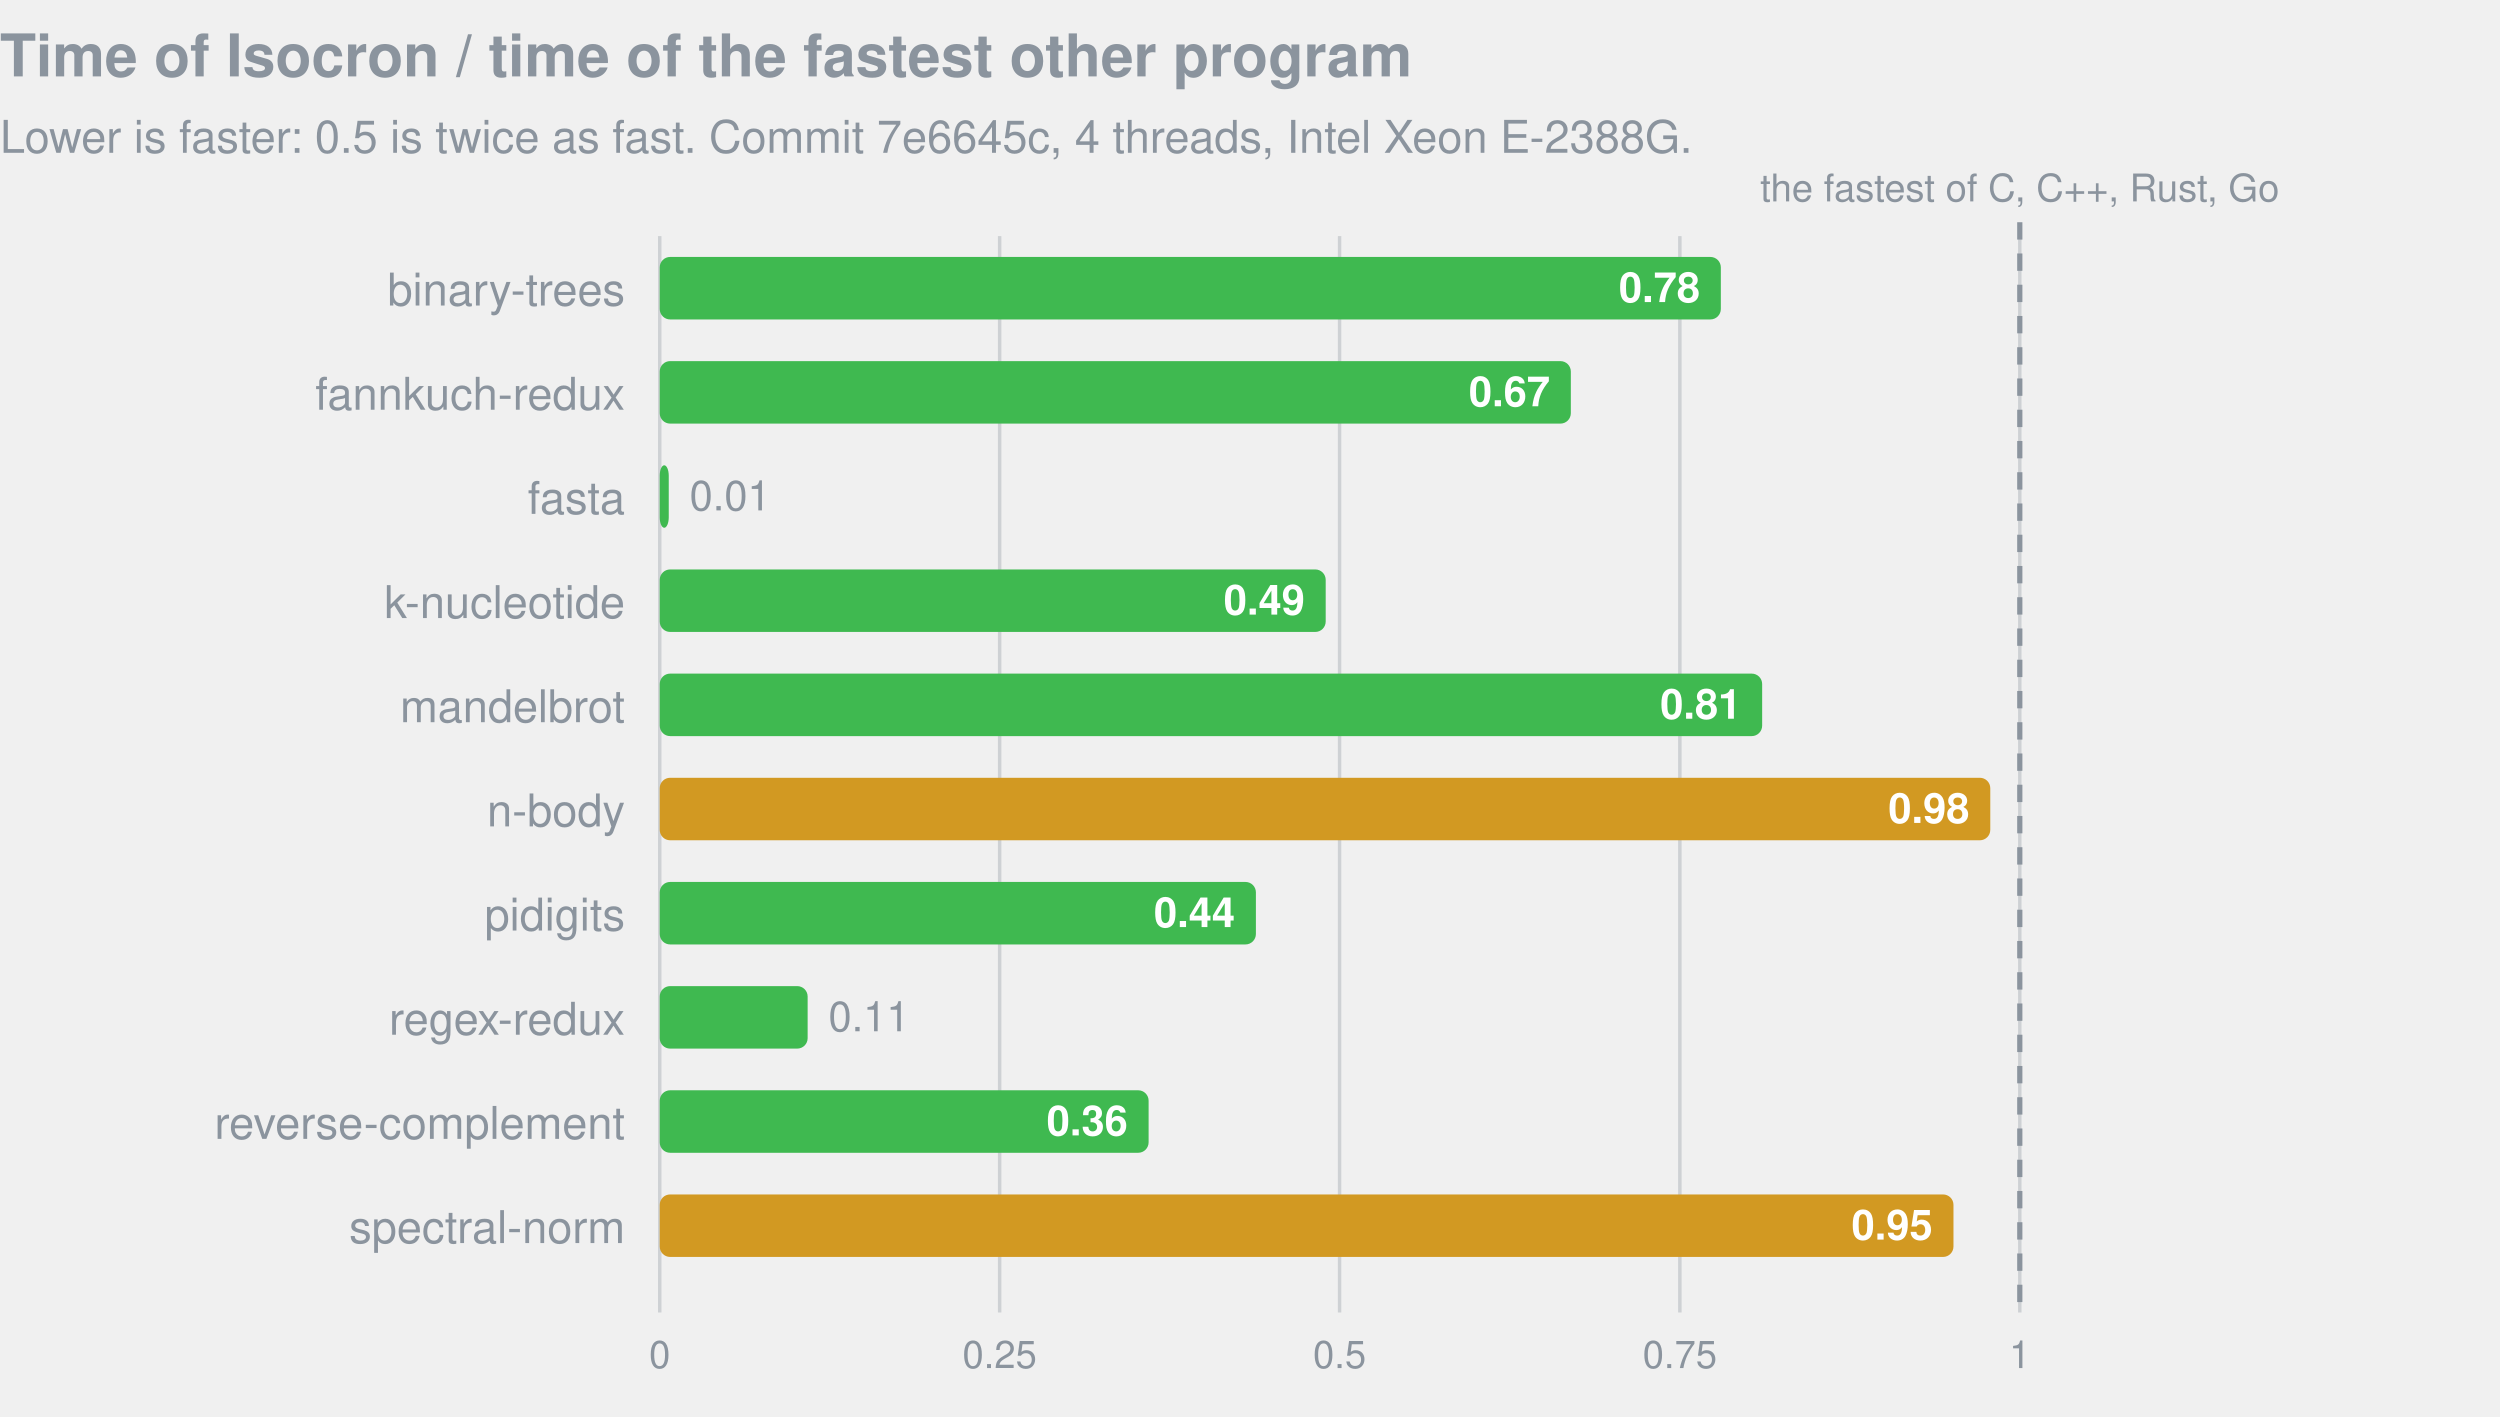
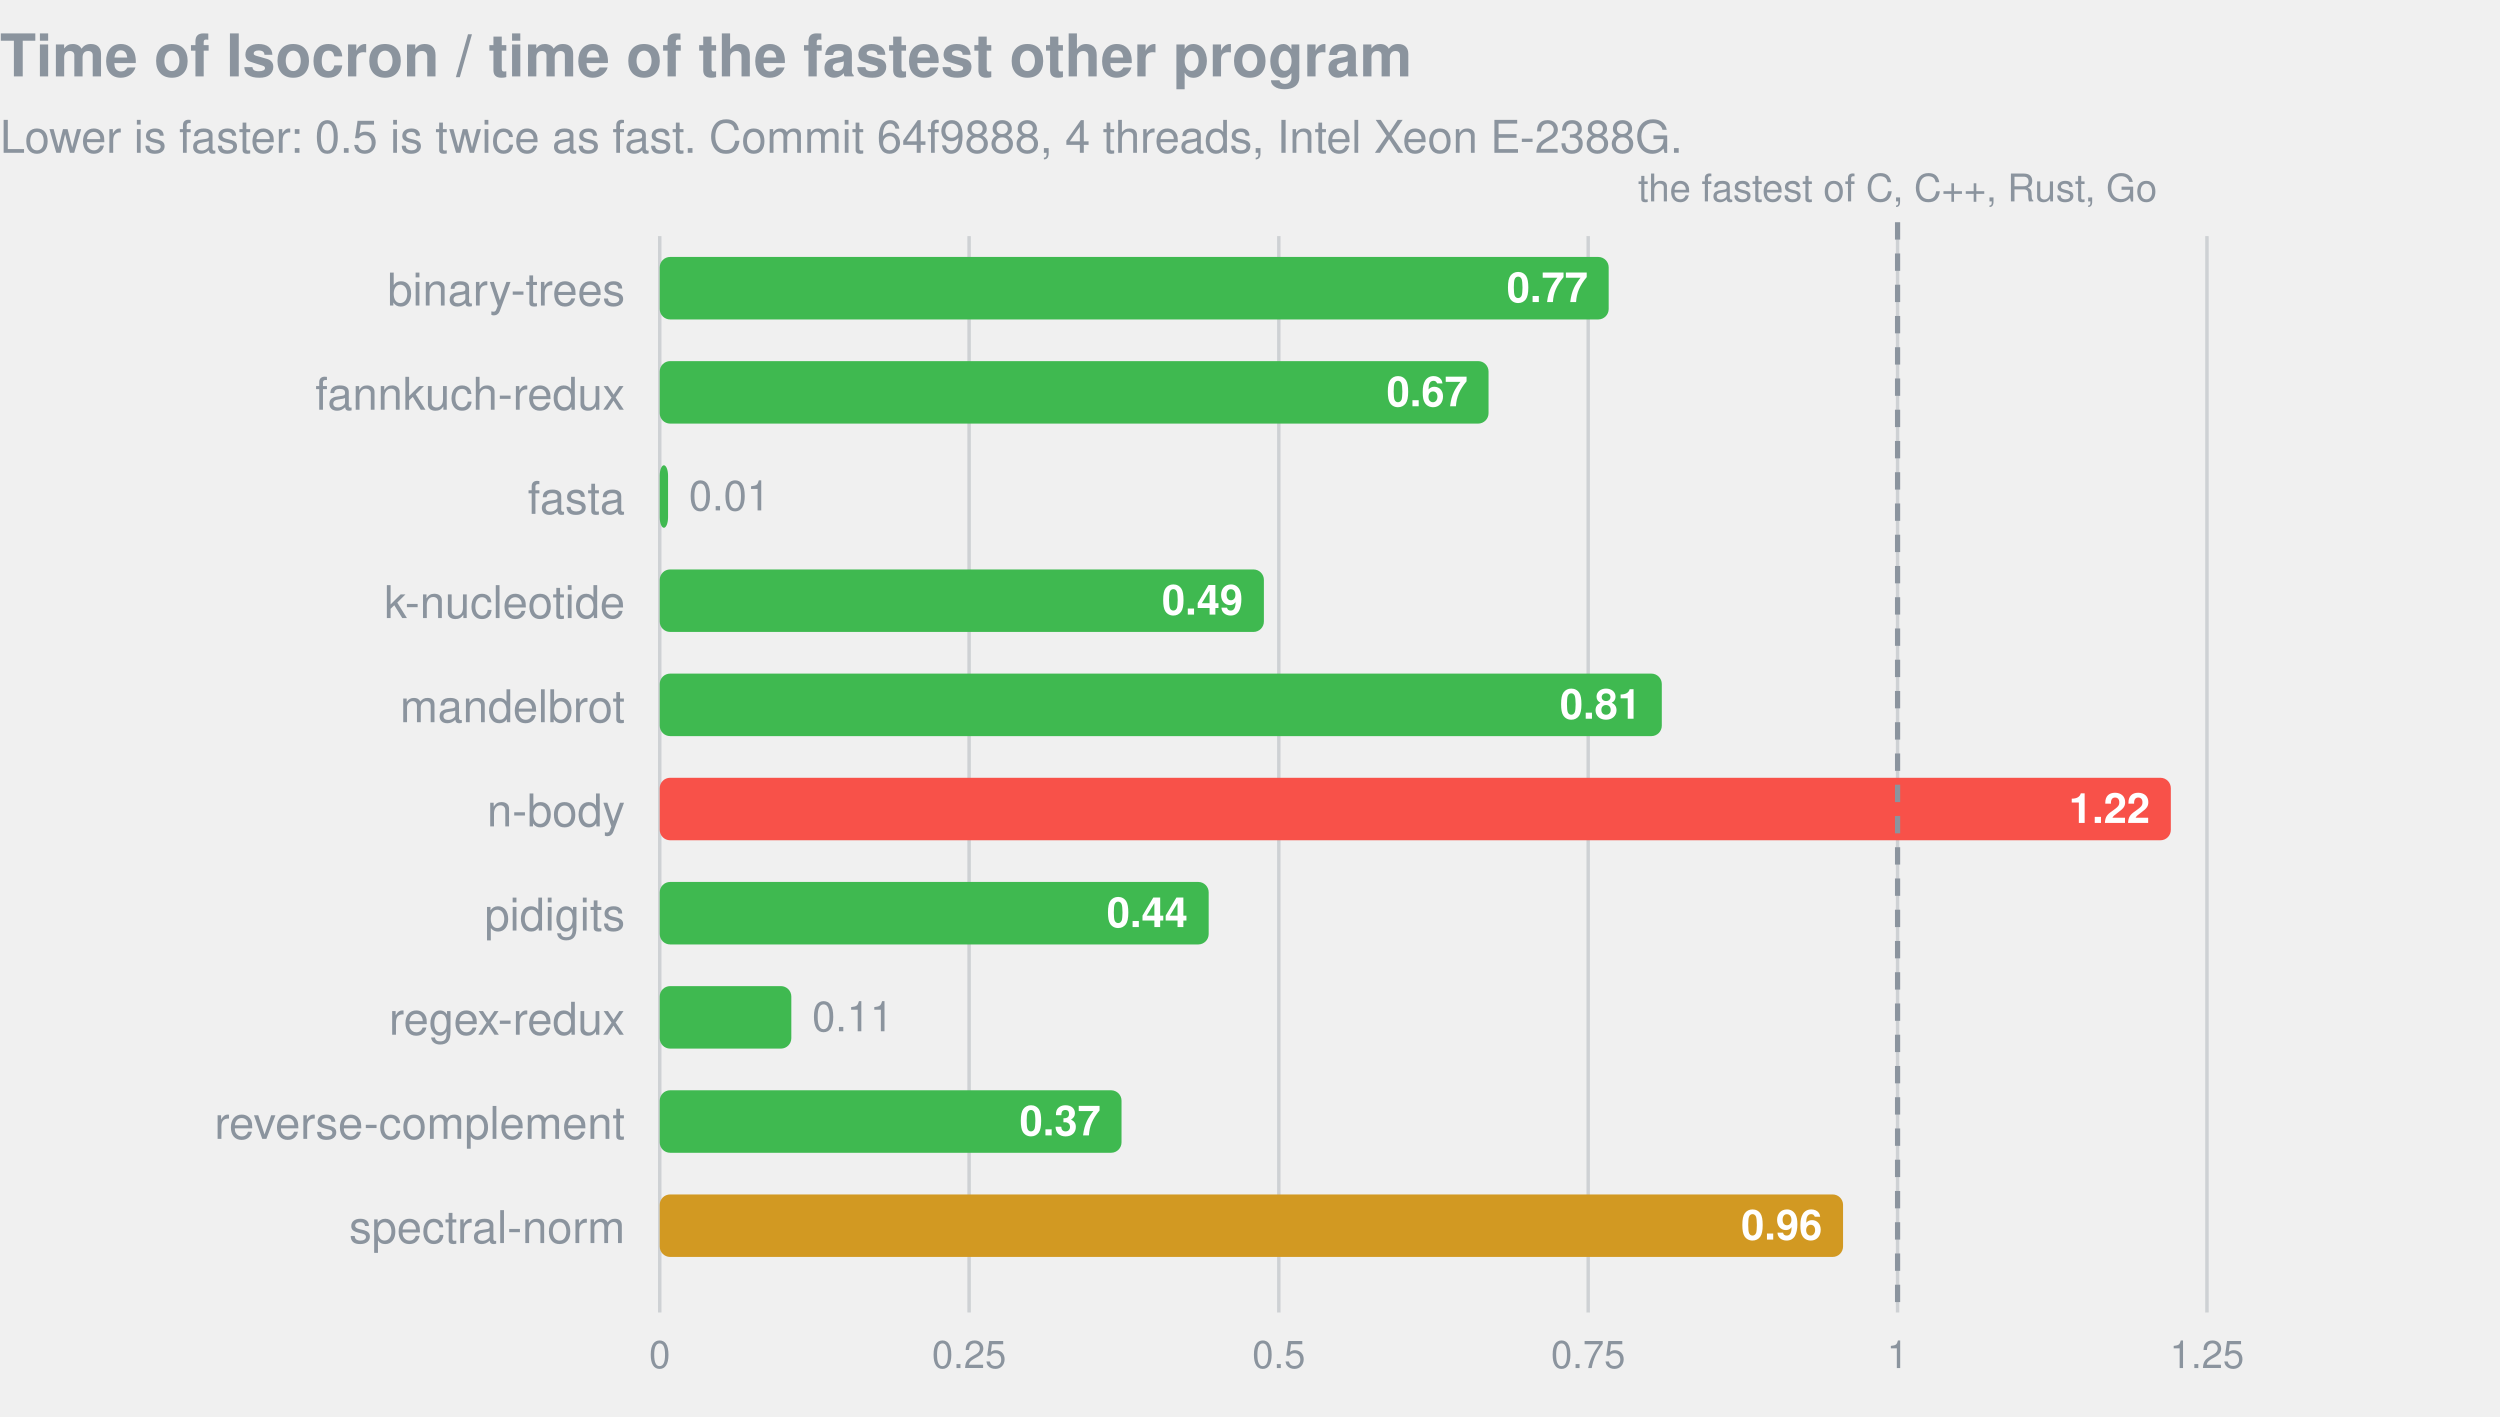
<svg xmlns="http://www.w3.org/2000/svg" width="720" height="408" viewBox="0 0 720 408" font-family="-apple-system, Segoe UI, Helvetica, Arial, sans-serif">
  <text x="0" y="22" font-size="17" font-weight="600" fill="#8b949e">Time of Isocron / time of the fastest other program</text>
-   <text x="0" y="44" font-size="13" fill="#8b949e">Lower is faster: 0.5 is twice as fast. Commit 7e6645c, 4 threads, Intel Xeon E-2388G.</text>
+   <text x="0" y="44" font-size="13" fill="#8b949e">Lower is faster: 0.5 is twice as fast. Commit 64f9888, 4 threads, Intel Xeon E-2388G.</text>
  <line x1="190.0" y1="68" x2="190.0" y2="378" stroke="#8b949e55" />
  <text x="190.0" y="394" font-size="11" fill="#8b949e" text-anchor="middle">0</text>
-   <line x1="287.9" y1="68" x2="287.9" y2="378" stroke="#8b949e55" />
-   <text x="287.9" y="394" font-size="11" fill="#8b949e" text-anchor="middle">0.25</text>
-   <line x1="385.8" y1="68" x2="385.8" y2="378" stroke="#8b949e55" />
-   <text x="385.8" y="394" font-size="11" fill="#8b949e" text-anchor="middle">0.5</text>
-   <line x1="483.8" y1="68" x2="483.8" y2="378" stroke="#8b949e55" />
-   <text x="483.8" y="394" font-size="11" fill="#8b949e" text-anchor="middle">0.75</text>
-   <line x1="581.7" y1="68" x2="581.7" y2="378" stroke="#8b949e55" />
-   <text x="581.7" y="394" font-size="11" fill="#8b949e" text-anchor="middle">1</text>
+   <line x1="279.1" y1="68" x2="279.1" y2="378" stroke="#8b949e55" />
+   <text x="279.1" y="394" font-size="11" fill="#8b949e" text-anchor="middle">0.25</text>
+   <line x1="368.3" y1="68" x2="368.3" y2="378" stroke="#8b949e55" />
+   <text x="368.3" y="394" font-size="11" fill="#8b949e" text-anchor="middle">0.5</text>
+   <line x1="457.4" y1="68" x2="457.4" y2="378" stroke="#8b949e55" />
+   <text x="457.4" y="394" font-size="11" fill="#8b949e" text-anchor="middle">0.75</text>
+   <line x1="546.5" y1="68" x2="546.5" y2="378" stroke="#8b949e55" />
+   <text x="546.5" y="394" font-size="11" fill="#8b949e" text-anchor="middle">1</text>
+   <line x1="635.6" y1="68" x2="635.6" y2="378" stroke="#8b949e55" />
+   <text x="635.6" y="394" font-size="11" fill="#8b949e" text-anchor="middle">1.25</text>
  <text x="180" y="88" font-size="13" fill="#8b949e" text-anchor="end">binary-trees</text>
-   <rect x="190" y="74" width="305.6" height="18" rx="3" fill="#3fb950" />
-   <text x="489.6" y="87" font-size="12" font-weight="600" fill="#ffffff" text-anchor="end">0.78</text>
+   <rect x="190" y="74" width="273.3" height="18" rx="3" fill="#3fb950" />
+   <text x="457.3" y="87" font-size="12" font-weight="600" fill="#ffffff" text-anchor="end">0.77</text>
  <text x="180" y="118" font-size="13" fill="#8b949e" text-anchor="end">fannkuch-redux</text>
-   <rect x="190" y="104" width="262.4" height="18" rx="3" fill="#3fb950" />
-   <text x="446.4" y="117" font-size="12" font-weight="600" fill="#ffffff" text-anchor="end">0.67</text>
+   <rect x="190" y="104" width="238.7" height="18" rx="3" fill="#3fb950" />
+   <text x="422.7" y="117" font-size="12" font-weight="600" fill="#ffffff" text-anchor="end">0.67</text>
  <text x="180" y="148" font-size="13" fill="#8b949e" text-anchor="end">fasta</text>
-   <rect x="190" y="134" width="2.6" height="18" rx="3" fill="#3fb950" />
-   <text x="198.6" y="147" font-size="12" fill="#8b949e">0.01</text>
+   <rect x="190" y="134" width="2.4" height="18" rx="3" fill="#3fb950" />
+   <text x="198.4" y="147" font-size="12" fill="#8b949e">0.01</text>
  <text x="180" y="178" font-size="13" fill="#8b949e" text-anchor="end">k-nucleotide</text>
-   <rect x="190" y="164" width="191.8" height="18" rx="3" fill="#3fb950" />
-   <text x="375.8" y="177" font-size="12" font-weight="600" fill="#ffffff" text-anchor="end">0.49</text>
+   <rect x="190" y="164" width="174.0" height="18" rx="3" fill="#3fb950" />
+   <text x="358.0" y="177" font-size="12" font-weight="600" fill="#ffffff" text-anchor="end">0.49</text>
  <text x="180" y="208" font-size="13" fill="#8b949e" text-anchor="end">mandelbrot</text>
-   <rect x="190" y="194" width="317.5" height="18" rx="3" fill="#3fb950" />
-   <text x="501.5" y="207" font-size="12" font-weight="600" fill="#ffffff" text-anchor="end">0.81</text>
+   <rect x="190" y="194" width="288.6" height="18" rx="3" fill="#3fb950" />
+   <text x="472.6" y="207" font-size="12" font-weight="600" fill="#ffffff" text-anchor="end">0.81</text>
  <text x="180" y="238" font-size="13" fill="#8b949e" text-anchor="end">n-body</text>
-   <rect x="190" y="224" width="383.2" height="18" rx="3" fill="#d29922" />
-   <text x="567.2" y="237" font-size="12" font-weight="600" fill="#ffffff" text-anchor="end">0.98</text>
+   <rect x="190" y="224" width="435.2" height="18" rx="3" fill="#f85149" />
+   <text x="619.2" y="237" font-size="12" font-weight="600" fill="#ffffff" text-anchor="end">1.22</text>
  <text x="180" y="268" font-size="13" fill="#8b949e" text-anchor="end">pidigits</text>
-   <rect x="190" y="254" width="171.7" height="18" rx="3" fill="#3fb950" />
-   <text x="355.7" y="267" font-size="12" font-weight="600" fill="#ffffff" text-anchor="end">0.44</text>
+   <rect x="190" y="254" width="158.1" height="18" rx="3" fill="#3fb950" />
+   <text x="342.1" y="267" font-size="12" font-weight="600" fill="#ffffff" text-anchor="end">0.44</text>
  <text x="180" y="298" font-size="13" fill="#8b949e" text-anchor="end">regex-redux</text>
-   <rect x="190" y="284" width="42.6" height="18" rx="3" fill="#3fb950" />
-   <text x="238.6" y="297" font-size="12" fill="#8b949e">0.11</text>
+   <rect x="190" y="284" width="37.9" height="18" rx="3" fill="#3fb950" />
+   <text x="233.9" y="297" font-size="12" fill="#8b949e">0.11</text>
  <text x="180" y="328" font-size="13" fill="#8b949e" text-anchor="end">reverse-complement</text>
-   <rect x="190" y="314" width="140.8" height="18" rx="3" fill="#3fb950" />
-   <text x="324.8" y="327" font-size="12" font-weight="600" fill="#ffffff" text-anchor="end">0.36</text>
+   <rect x="190" y="314" width="133.0" height="18" rx="3" fill="#3fb950" />
+   <text x="317.0" y="327" font-size="12" font-weight="600" fill="#ffffff" text-anchor="end">0.37</text>
  <text x="180" y="358" font-size="13" fill="#8b949e" text-anchor="end">spectral-norm</text>
-   <rect x="190" y="344" width="372.6" height="18" rx="3" fill="#d29922" />
-   <text x="556.6" y="357" font-size="12" font-weight="600" fill="#ffffff" text-anchor="end">0.95</text>
-   <line x1="581.7" y1="64" x2="581.7" y2="378" stroke="#8b949e" stroke-width="1.5" stroke-dasharray="5 4" />
-   <text x="581.7" y="58" font-size="11" fill="#8b949e" text-anchor="middle">the fastest of C, C++, Rust, Go</text>
+   <rect x="190" y="344" width="340.8" height="18" rx="3" fill="#d29922" />
+   <text x="524.8" y="357" font-size="12" font-weight="600" fill="#ffffff" text-anchor="end">0.96</text>
+   <line x1="546.5" y1="64" x2="546.5" y2="378" stroke="#8b949e" stroke-width="1.5" stroke-dasharray="5 4" />
+   <text x="546.5" y="58" font-size="11" fill="#8b949e" text-anchor="middle">the fastest of C, C++, Rust, Go</text>
</svg>
